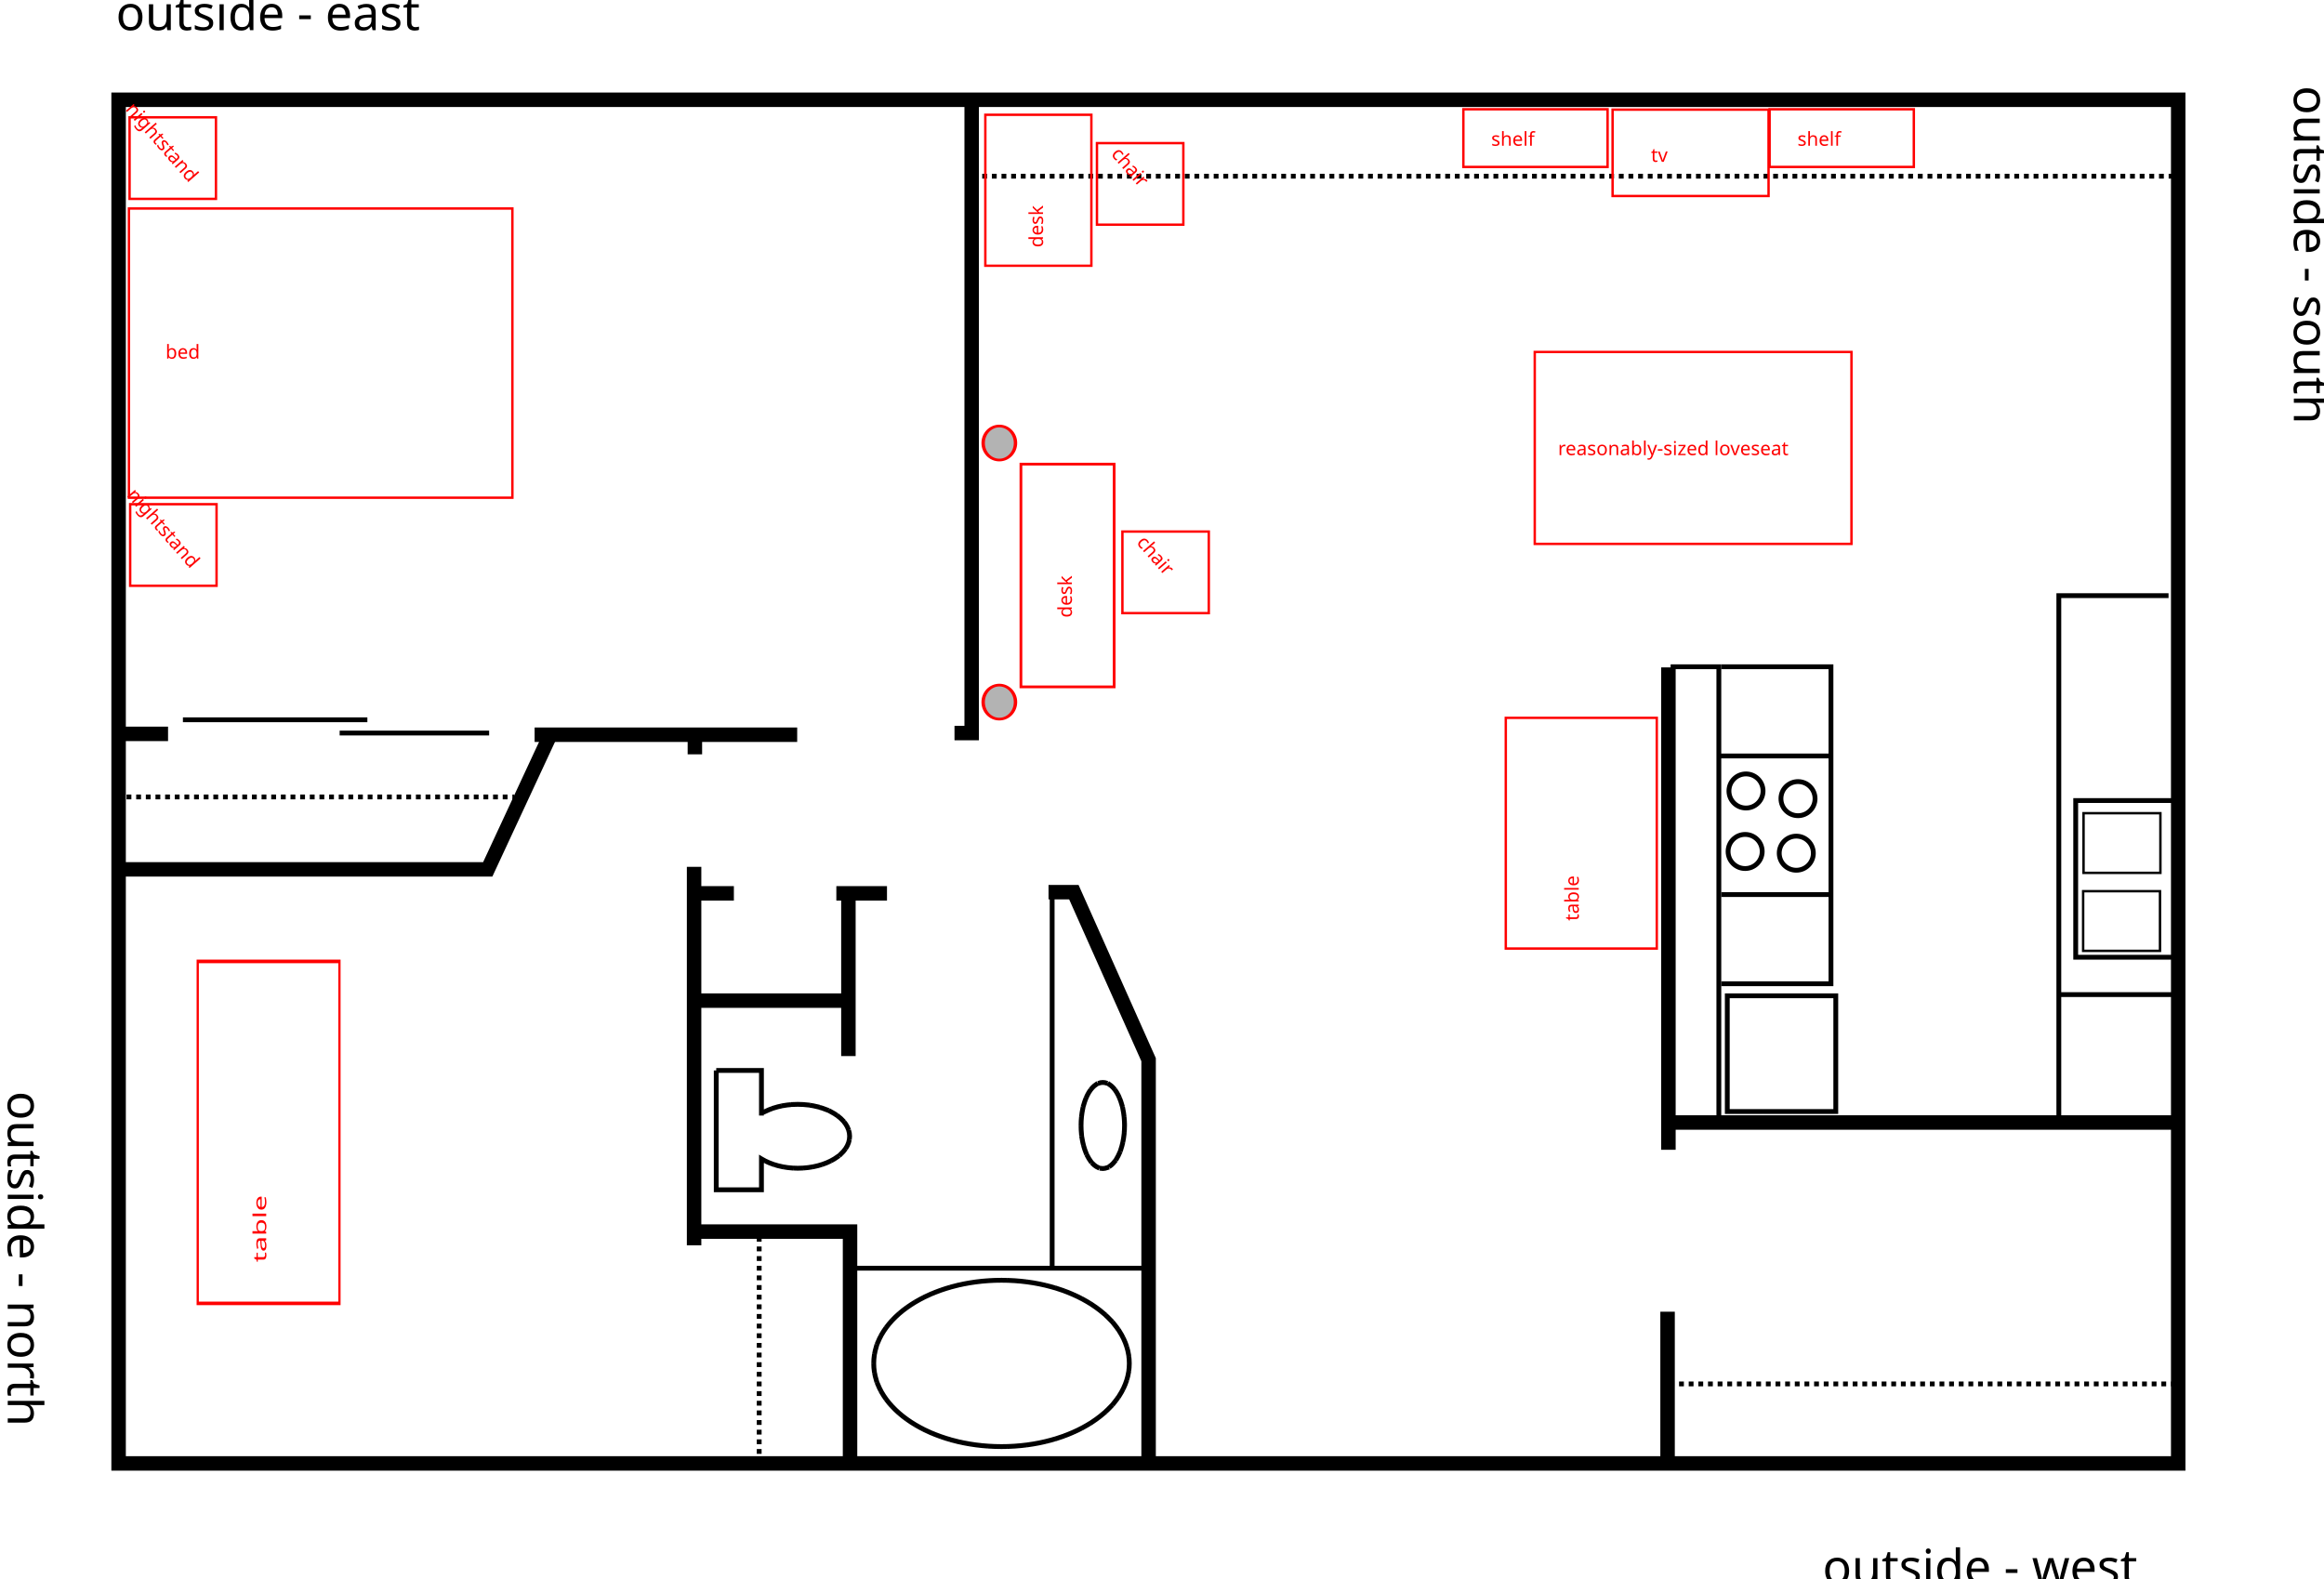
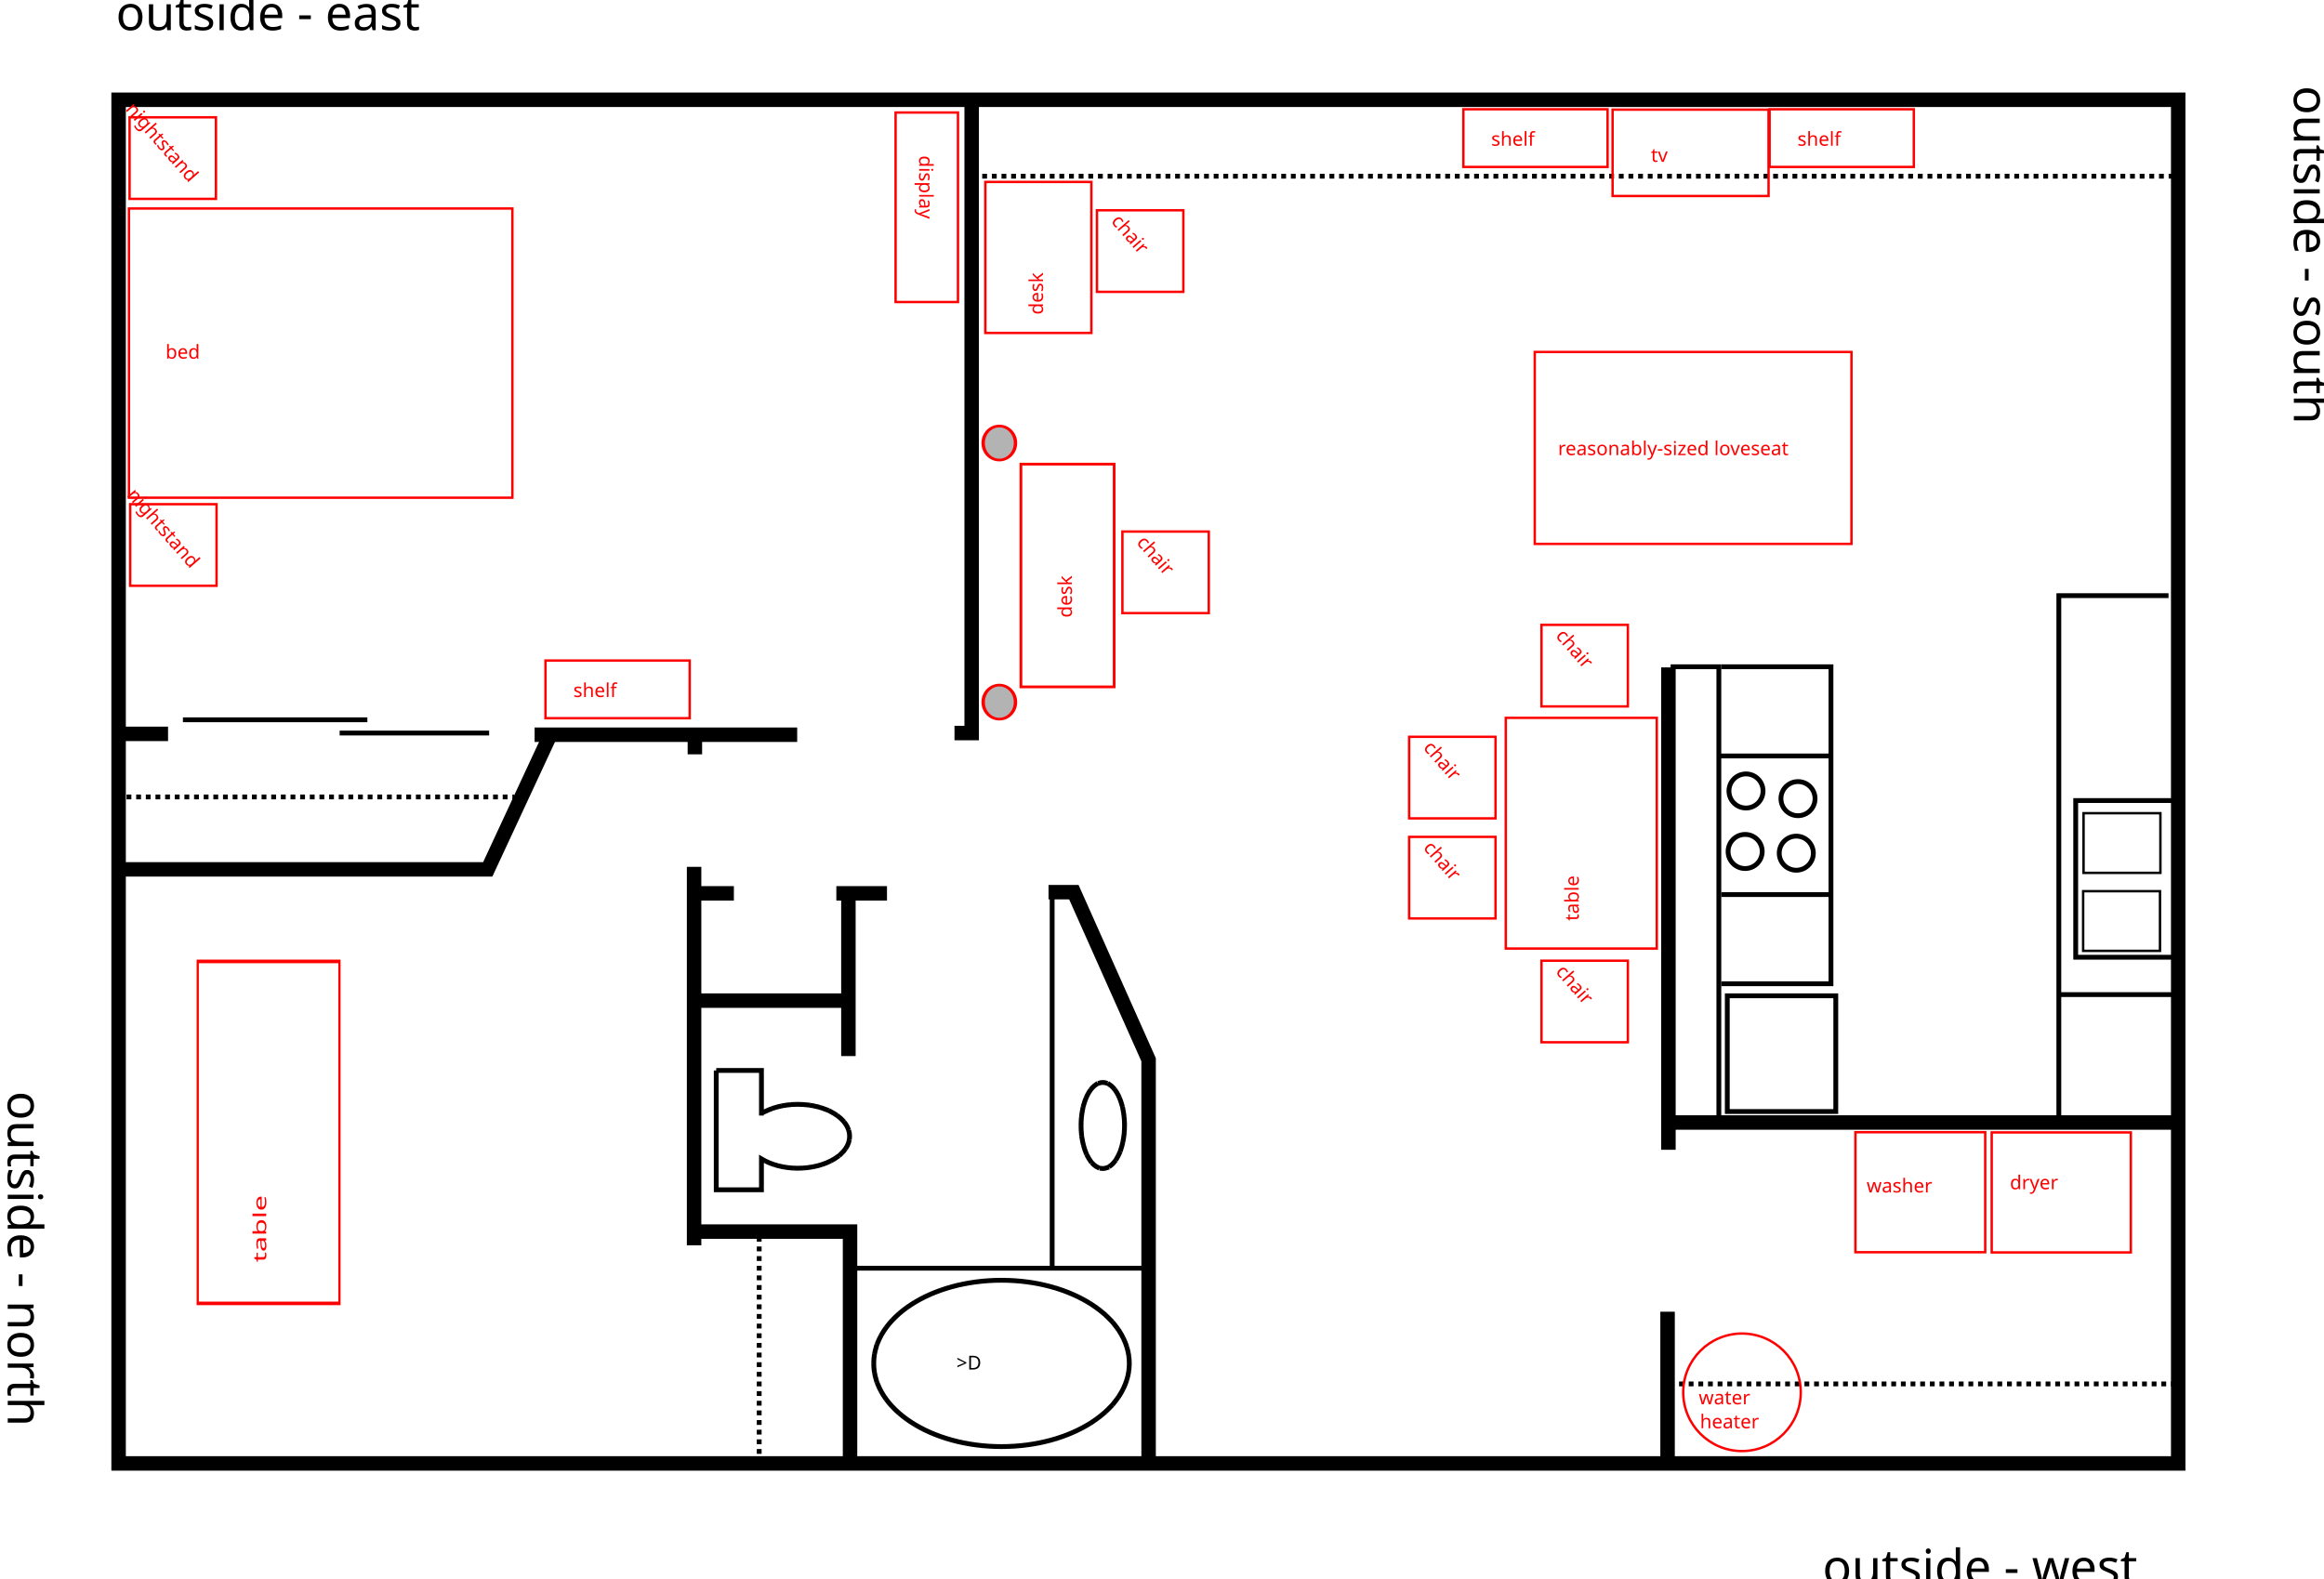
<svg xmlns="http://www.w3.org/2000/svg" width="484.281" height="328.952" id="svg2816" version="1.1">
  <defs id="defs2818">
    </defs>
  <g id="layer1" style="display:inline" transform="translate(23.29284,326.6851)">
    <path style="fill:none;stroke:#000000;stroke-width:1px;stroke-linecap:butt;stroke-linejoin:miter;stroke-opacity:1" d="m 0,537.184 120.208,0" id="path2826" />
  </g>
  <g id="layer2" transform="translate(23.29284,326.6851)" />
  <g id="layer3" transform="translate(23.29284,326.6851)">
    <text xml:space="preserve" style="font-size:10.049px;font-style:normal;font-variant:normal;font-weight:normal;font-stretch:normal;text-align:center;text-anchor:middle;fill:#000000;fill-opacity:1;stroke:none;display:inline;font-family:monofur;-inkscape-font-specification:monofur" x="39.083" y="-320.404" id="text2836">
      <tspan id="tspan2838" x="39.083" y="-320.404">outside - east</tspan>
    </text>
    <path style="fill:none;stroke:#000000;stroke-width:1;stroke-linecap:square;stroke-linejoin:miter;stroke-miterlimit:4;stroke-opacity:1;stroke-dasharray:none;stroke-dashoffset:0;display:inline" id="path3832" d="m 342.593,-162.801 c 0,1.953 -1.583,3.536 -3.536,3.536 -1.953,0 -3.536,-1.583 -3.536,-3.536 0,-1.953 1.583,-3.536 3.536,-3.536 1.953,0 3.536,1.583 3.536,3.536 z" transform="matrix(1.004901,0,0,1.004901,-0.176356,1.77871)" />
    <path style="fill:none;stroke:#000000;stroke-width:1;stroke-linecap:square;stroke-linejoin:miter;stroke-miterlimit:4;stroke-opacity:1;stroke-dasharray:none;stroke-dashoffset:0;display:inline" id="path3832-0" d="m 342.593,-162.801 c 0,1.953 -1.583,3.536 -3.536,3.536 -1.953,0 -3.536,-1.583 -3.536,-3.536 0,-1.953 1.583,-3.536 3.536,-3.536 1.953,0 3.536,1.583 3.536,3.536 z" transform="matrix(1.004901,0,0,1.004901,-0.354007,14.39136)" />
    <path style="fill:none;stroke:#000000;stroke-width:1;stroke-linecap:square;stroke-linejoin:miter;stroke-miterlimit:4;stroke-opacity:1;stroke-dasharray:none;stroke-dashoffset:0;display:inline" id="path3832-9" d="m 342.593,-162.801 c 0,1.953 -1.583,3.536 -3.536,3.536 -1.953,0 -3.536,-1.583 -3.536,-3.536 0,-1.953 1.583,-3.536 3.536,-3.536 1.953,0 3.536,1.583 3.536,3.536 z" transform="matrix(1.004901,0,0,1.004901,10.65986,3.37749)" />
    <path style="fill:none;stroke:#000000;stroke-width:1;stroke-linecap:square;stroke-linejoin:miter;stroke-miterlimit:4;stroke-opacity:1;stroke-dasharray:none;stroke-dashoffset:0;display:inline" id="path3832-1" d="m 342.593,-162.801 c 0,1.953 -1.583,3.536 -3.536,3.536 -1.953,0 -3.536,-1.583 -3.536,-3.536 0,-1.953 1.583,-3.536 3.536,-3.536 1.953,0 3.536,1.583 3.536,3.536 z" transform="matrix(1.004901,0,0,1.004901,10.30458,14.74665)" />
    <text xml:space="preserve" style="font-size:10.049px;font-style:normal;font-variant:normal;font-weight:normal;font-stretch:normal;text-align:center;text-anchor:middle;fill:#000000;fill-opacity:1;stroke:none;display:inline;font-family:monofur;-inkscape-font-specification:monofur" x="-267.013" y="-454.708" id="text2836-3" transform="matrix(0,1,-1,0,0,0)">
      <tspan id="tspan2838-2" x="-267.013" y="-454.708">outside - south</tspan>
    </text>
    <text xml:space="preserve" style="font-size:10.049px;font-style:normal;font-variant:normal;font-weight:normal;font-stretch:normal;text-align:center;text-anchor:middle;fill:#000000;fill-opacity:1;stroke:none;display:inline;font-family:monofur;-inkscape-font-specification:monofur" x="395.845" y="3.466" id="text2836-31">
      <tspan id="tspan2838-7" x="395.845" y="3.466">outside - west</tspan>
    </text>
    <text xml:space="preserve" style="font-size:10.049px;font-style:normal;font-variant:normal;font-weight:normal;font-stretch:normal;text-align:center;text-anchor:middle;fill:#000000;fill-opacity:1;stroke:none;display:inline;font-family:monofur;-inkscape-font-specification:monofur" x="-57.769" y="21.681" id="text2836-4" transform="matrix(0,1,-1,0,0,0)">
      <tspan id="tspan2838-73" x="-57.769" y="21.681">outside - north</tspan>
    </text>
    <rect style="fill:none;stroke:#000000;stroke-width:3.015;stroke-linecap:square;stroke-linejoin:miter;stroke-miterlimit:4;stroke-opacity:1;stroke-dasharray:none" id="rect3734" width="429.186" height="284.229" x="1.422" y="-305.888" />
    <path style="fill:none;stroke:#000000;stroke-width:3.015;stroke-linecap:butt;stroke-linejoin:miter;stroke-miterlimit:4;stroke-opacity:1;stroke-dasharray:none" d="m 1.245,-173.722 10.481,0" id="path3736" />
    <path style="fill:none;stroke:#000000;stroke-width:3.015;stroke-linecap:butt;stroke-linejoin:miter;stroke-miterlimit:4;stroke-opacity:1;stroke-dasharray:none" d="m 2.133,-145.477 76.209,0 12.968,-27.89" id="path3738" />
    <path style="fill:none;stroke:#000000;stroke-width:3.015;stroke-linecap:butt;stroke-linejoin:miter;stroke-miterlimit:4;stroke-opacity:1;stroke-dasharray:none" d="m 88.112,-173.544 54.714,0" id="path3740" />
    <path style="fill:none;stroke:#000000;stroke-width:3.015;stroke-linecap:butt;stroke-linejoin:miter;stroke-miterlimit:4;stroke-opacity:1;stroke-dasharray:none" d="m 121.509,-173.544 0,4.086" id="path3742" />
    <path style="fill:none;stroke:#000000;stroke-width:3.015;stroke-linecap:butt;stroke-linejoin:miter;stroke-miterlimit:4;stroke-opacity:1;stroke-dasharray:none" d="m 121.343,-67.122 0,-78.885" id="path3744" />
    <path style="fill:none;stroke:#000000;stroke-width:3.015;stroke-linecap:butt;stroke-linejoin:miter;stroke-miterlimit:4;stroke-opacity:1;stroke-dasharray:none" d="m 129.634,-140.48 -8.039,0" id="path3746" />
    <path style="fill:none;stroke:#000000;stroke-width:3.015;stroke-linecap:butt;stroke-linejoin:miter;stroke-miterlimit:4;stroke-opacity:1;stroke-dasharray:none" d="m 121.594,-118.121 32.157,0" id="path3748" />
    <path style="fill:none;stroke:#000000;stroke-width:3.015;stroke-linecap:butt;stroke-linejoin:miter;stroke-miterlimit:4;stroke-opacity:1;stroke-dasharray:none" d="m 153.5,-106.564 0,-34.167" id="path3750" />
    <path style="fill:none;stroke:#000000;stroke-width:3.015;stroke-linecap:butt;stroke-linejoin:miter;stroke-miterlimit:4;stroke-opacity:1;stroke-dasharray:none" d="m 150.988,-140.48 10.551,0" id="path3752" />
    <path style="fill:none;stroke:#000000;stroke-width:3.015;stroke-linecap:butt;stroke-linejoin:miter;stroke-miterlimit:4;stroke-opacity:1;stroke-dasharray:none" d="m 121.687,-69.979 32.153,0 0,48.674" id="path3754" />
    <path style="fill:none;stroke:#000000;stroke-width:3.015;stroke-linecap:butt;stroke-linejoin:miter;stroke-miterlimit:4;stroke-opacity:1;stroke-dasharray:none" d="m 216.055,-22.906 0,-82.904 -15.576,-34.92 -5.276,0" id="path3756" />
    <path style="fill:none;stroke:#000000;stroke-width:3.015;stroke-linecap:butt;stroke-linejoin:miter;stroke-miterlimit:4;stroke-opacity:1;stroke-dasharray:none" d="m 324.2,-22.193 0,-31.088" id="path3758" />
    <path style="fill:none;stroke:#000000;stroke-width:3.015;stroke-linecap:butt;stroke-linejoin:miter;stroke-miterlimit:4;stroke-opacity:1;stroke-dasharray:none" d="m 324.378,-187.578 0,100.546" id="path3760" />
    <path style="fill:none;stroke:#000000;stroke-width:3.015;stroke-linecap:butt;stroke-linejoin:miter;stroke-miterlimit:4;stroke-opacity:1;stroke-dasharray:none" d="m 324.775,-92.717 105.479,0" id="path3762" />
    <path style="fill:none;stroke:#000000;stroke-width:3.015;stroke-linecap:butt;stroke-linejoin:miter;stroke-miterlimit:4;stroke-opacity:1;stroke-dasharray:none" d="m 175.608,-173.893 3.58,0 0,-130.575" id="path3765" />
    <path style="fill:none;stroke:#000000;stroke-width:1.005px;stroke-linecap:butt;stroke-linejoin:miter;stroke-opacity:1" d="m 154.568,-62.349 61.801,0" id="path3767" />
    <path style="fill:none;stroke:#000000;stroke-width:1.005px;stroke-linecap:butt;stroke-linejoin:miter;stroke-opacity:1" d="m 195.957,-62.6 0,-77.377" id="path3769" />
    <path style="fill:none;stroke:#000000;stroke-width:1.005px;stroke-linecap:butt;stroke-linejoin:miter;stroke-opacity:1" d="m 14.824,-176.656 38.437,0" id="path3771" />
    <path style="fill:none;stroke:#000000;stroke-width:1.005px;stroke-linecap:butt;stroke-linejoin:miter;stroke-opacity:1" d="m 47.483,-173.893 31.152,0" id="path3773" />
    <path style="fill:none;stroke:#000000;stroke-width:1.005px;stroke-linecap:butt;stroke-linejoin:miter;stroke-opacity:1" d="m 334.885,-93.249 0,-94.461 -10.049,0" id="path3775" />
    <path style="fill:none;stroke:#000000;stroke-width:1.005px;stroke-linecap:butt;stroke-linejoin:miter;stroke-opacity:1" d="m 335.387,-187.71 22.862,0 0,66.072 -22.862,0" id="path3777" />
    <path style="fill:none;stroke:#000000;stroke-width:1.005px;stroke-linecap:butt;stroke-linejoin:miter;stroke-opacity:1" d="m 335.387,-140.228 23.113,0" id="path3779" />
    <path style="fill:none;stroke:#000000;stroke-width:1.005px;stroke-linecap:butt;stroke-linejoin:miter;stroke-opacity:1" d="m 357.997,-169.119 -22.861,0" id="path3781" />
    <path style="fill:none;stroke:#000000;stroke-width:1.005px;stroke-linecap:butt;stroke-linejoin:miter;stroke-opacity:1" d="m 428.592,-202.532 -22.861,0 0,109.283" id="path3783" />
    <path style="fill:none;stroke:#000000;stroke-width:1.005px;stroke-linecap:butt;stroke-linejoin:miter;stroke-opacity:1" d="m 430.099,-119.377 -24.369,0" id="path3785" />
    <path style="fill:none;stroke:#000000;stroke-width:1.005px;stroke-linecap:butt;stroke-linejoin:miter;stroke-opacity:1" d="m 430.35,-159.824 -21.103,0 0,32.659 21.857,0" id="path3787" />
    <rect style="fill:none;stroke:#000000;stroke-width:0.502;stroke-linecap:square;stroke-linejoin:miter;stroke-miterlimit:4;stroke-opacity:1;stroke-dasharray:none" id="rect3789" width="16.016" height="12.436" x="410.88" y="-157.186" />
    <rect style="fill:none;stroke:#000000;stroke-width:0.502;stroke-linecap:square;stroke-linejoin:miter;stroke-miterlimit:4;stroke-opacity:1;stroke-dasharray:none" id="rect3789-2" width="16.016" height="12.436" x="410.797" y="-140.93" />
    <path style="fill:none;stroke:#000000;stroke-width:1.005;stroke-linecap:butt;stroke-linejoin:miter;stroke-miterlimit:4;stroke-opacity:1;stroke-dasharray:1.005, 1.005;stroke-dashoffset:0" d="m 1.067,-160.576 82.782,0" id="path3813" />
    <path style="fill:none;stroke:#000000;stroke-width:1.005;stroke-linecap:butt;stroke-linejoin:miter;stroke-miterlimit:4;stroke-opacity:1;stroke-dasharray:1.005, 1.005;stroke-dashoffset:0" d="m 179.376,-289.959 251.728,0" id="path3815" />
    <path style="fill:none;stroke:#000000;stroke-width:1.005;stroke-linecap:butt;stroke-linejoin:miter;stroke-miterlimit:4;stroke-opacity:1;stroke-dasharray:1.005, 1.005;stroke-dashoffset:0" d="m 324.584,-38.231 106.017,0" id="path3817" />
    <rect style="fill:none;stroke:#000000;stroke-width:1.005;stroke-linecap:square;stroke-linejoin:miter;stroke-miterlimit:4;stroke-opacity:1;stroke-dasharray:1.005, 1.005;stroke-dashoffset:0" id="rect3819" width="22.61" height="24.118" x="336.643" y="-119.126" />
    <path style="fill:none;stroke:#000000;stroke-width:1.005;stroke-linecap:square;stroke-linejoin:miter;stroke-miterlimit:4;stroke-opacity:1;stroke-dasharray:1.005, 1.005;stroke-dashoffset:0" d="m 125.959,-103.568 0,24.871 9.421,0 0,-6.438 c 1.95,1.184 4.615,1.947 7.568,1.947 5.966,0 10.803,-2.981 10.803,-6.657 0,-3.677 -4.837,-6.657 -10.803,-6.657 -2.953,0 -5.618,0.732 -7.568,1.916 l 0,-8.981 -9.421,0 z" id="path3821" />
    <path style="fill:none;stroke:#000000;stroke-width:1;stroke-linecap:square;stroke-linejoin:miter;stroke-miterlimit:4;stroke-opacity:1;stroke-dasharray:1, 1;stroke-dashoffset:0" id="path3826" d="m 210.187,-93.77 c 0,4.93 -2.018,8.927 -4.508,8.927 -2.49,0 -4.508,-3.997 -4.508,-8.927 0,-4.93 2.018,-8.927 4.508,-8.927 2.49,0 4.508,3.997 4.508,8.927 z" transform="matrix(1.004901,0,0,1.004901,-0.1763562,2.133995)" />
    <path style="fill:none;stroke:#000000;stroke-width:1;stroke-linecap:square;stroke-linejoin:miter;stroke-miterlimit:4;stroke-opacity:1;stroke-dasharray:1, 1;stroke-dashoffset:0" id="path3828" d="m 209.5,-44.388 c 0,9.527 -11.864,17.25 -26.5,17.25 -14.636,0 -26.5,-7.723 -26.5,-17.25 0,-9.527 11.864,-17.25 26.5,-17.25 14.636,0 26.5,7.723 26.5,17.25 z" transform="matrix(1.004901,0,0,1.004901,1.508638,2.103516)" />
    <path style="fill:none;stroke:#000000;stroke-width:1.005;stroke-linecap:butt;stroke-linejoin:miter;stroke-miterlimit:4;stroke-opacity:1;stroke-dasharray:1.005, 1.005;stroke-dashoffset:0" d="m 134.909,-68.88 0,46.477" id="path3830" />
  </g>
  <g id="layer4">
    <g id="g4072" transform="translate(0,-20.85965)">
      <rect y="125.952" x="27.125" height="17" width="18" id="rect4005" style="fill:none;stroke:#ff0000;stroke-width:0.5;stroke-linecap:square;stroke-linejoin:miter;stroke-miterlimit:4;stroke-opacity:1;stroke-dasharray:none;stroke-dashoffset:0" />
      <text transform="matrix(0.6577708,0.7532182,-0.7532182,0.6577708,0,0)" id="text4038" y="61.838" x="124.634" style="font-size:4px;font-style:normal;font-variant:normal;font-weight:normal;font-stretch:normal;text-align:center;text-anchor:middle;fill:#ff0000;fill-opacity:1;stroke:none;font-family:monofur;-inkscape-font-specification:monofur" xml:space="preserve">
        <tspan y="61.838" x="124.634" id="tspan4040">nightstand</tspan>
      </text>
    </g>
    <g id="g4067">
      <rect y="24.452" x="27" height="17" width="18" id="rect4005-4" style="fill:none;stroke:#ff0000;stroke-width:0.5;stroke-linecap:square;stroke-linejoin:miter;stroke-miterlimit:4;stroke-opacity:1;stroke-dasharray:none;stroke-dashoffset:0" />
      <text transform="matrix(0.6577708,0.7532182,-0.7532182,0.6577708,0,0)" id="text4038-7" y="-4.583" x="48.146" style="font-size:4px;font-style:normal;font-variant:normal;font-weight:normal;font-stretch:normal;text-align:center;text-anchor:middle;fill:#ff0000;fill-opacity:1;stroke:none;font-family:monofur;-inkscape-font-specification:monofur" xml:space="preserve">
        <tspan y="-4.583" x="48.146" id="tspan4040-1">nightstand</tspan>
      </text>
    </g>
    <g id="g4083" transform="matrix(0,-1,1,0,192.716,460.3976)">
      <rect y="121.063" x="262.69" height="31.466" width="48.083" id="rect4077" style="fill:none;stroke:#ff0000;stroke-width:0.5;stroke-linecap:square;stroke-linejoin:miter;stroke-miterlimit:4;stroke-opacity:1;stroke-dasharray:none;stroke-dashoffset:0" />
      <text id="text4079" y="136.265" x="276.832" style="font-size:4px;font-style:normal;font-variant:normal;font-weight:normal;font-stretch:normal;text-align:center;text-anchor:middle;fill:#ff0000;fill-opacity:1;stroke:none;font-family:monofur;-inkscape-font-specification:monofur" xml:space="preserve">
        <tspan y="136.265" x="276.832" id="tspan4081">table</tspan>
      </text>
    </g>
    <g id="g4117" transform="translate(-76.72109,-52.3259)">
      <rect y="95.784" x="103.591" height="60.281" width="79.903" id="rect4111" style="fill:none;stroke:#ff0000;stroke-width:0.5;stroke-linecap:square;stroke-linejoin:miter;stroke-miterlimit:4;stroke-opacity:1;stroke-dasharray:none;stroke-dashoffset:0" />
      <text id="text4113" y="127.073" x="118.44" style="font-size:4px;font-style:normal;font-variant:normal;font-weight:normal;font-stretch:normal;text-align:center;text-anchor:middle;fill:#ff0000;fill-opacity:1;stroke:none;font-family:monofur;-inkscape-font-specification:monofur" xml:space="preserve">
        <tspan y="127.073" x="118.44" id="tspan4115">bed</tspan>
      </text>
    </g>
    <g id="g4083-9" transform="matrix(0,-1.482469,0.9384898,0,-72.41335,661.1007)">
      <rect y="121.063" x="262.69" height="31.466" width="48.083" id="rect4077-8" style="fill:none;stroke:#ff0000;stroke-width:0.5;stroke-linecap:square;stroke-linejoin:miter;stroke-miterlimit:4;stroke-opacity:1;stroke-dasharray:none;stroke-dashoffset:0" />
      <text id="text4079-9" y="136.265" x="276.832" style="font-size:4px;font-style:normal;font-variant:normal;font-weight:normal;font-stretch:normal;text-align:center;text-anchor:middle;fill:#ff0000;fill-opacity:1;stroke:none;font-family:monofur;-inkscape-font-specification:monofur" xml:space="preserve">
        <tspan y="136.265" x="276.832" id="tspan4081-9">table</tspan>
      </text>
    </g>
-     <g id="g3682" transform="matrix(0,-1,1,0,150.5547,327.4495)">
+     <g id="g3682" transform="matrix(0,-1,1,0,150.5547,341.4495)">
      <rect y="54.771" x="272.059" height="22.097" width="31.466" id="rect2904" style="fill:none;stroke:#ff0000;stroke-width:0.5;stroke-linecap:square;stroke-linejoin:miter;stroke-miterlimit:4;stroke-opacity:1;stroke-dasharray:none;stroke-dashoffset:0" />
      <text id="text3678" y="66.792" x="283.903" style="font-size:4px;font-style:normal;font-variant:normal;font-weight:normal;font-stretch:normal;text-align:center;text-anchor:middle;fill:#ff0000;fill-opacity:1;stroke:none;font-family:monofur;-inkscape-font-specification:monofur" xml:space="preserve">
        <tspan y="66.792" x="283.903" id="tspan3680">desk</tspan>
      </text>
    </g>
    <g id="g3695" transform="translate(83.08504,-41.01219)">
      <rect y="63.787" x="285.671" height="12.021" width="30.052" id="rect3689" style="fill:none;stroke:#ff0000;stroke-width:0.5;stroke-linecap:square;stroke-linejoin:miter;stroke-miterlimit:4;stroke-opacity:1;stroke-dasharray:none;stroke-dashoffset:0" />
      <text id="text3691" y="71.388" x="299.637" style="font-size:4px;font-style:normal;font-variant:normal;font-weight:normal;font-stretch:normal;text-align:center;text-anchor:middle;fill:#ff0000;fill-opacity:1;stroke:none;font-family:monofur;-inkscape-font-specification:monofur" xml:space="preserve">
        <tspan y="71.388" x="299.637" id="tspan3693">shelf</tspan>
      </text>
    </g>
    <g id="g3708" transform="translate(63.28606,-74.59977)">
      <rect y="97.452" x="272.75" height="18" width="32.5" id="rect3702" style="fill:none;stroke:#ff0000;stroke-width:0.5;stroke-linecap:square;stroke-linejoin:miter;stroke-miterlimit:4;stroke-opacity:1;stroke-dasharray:none;stroke-dashoffset:0" />
      <text id="text3704" y="108.327" x="286.125" style="font-size:4px;font-style:normal;font-variant:normal;font-weight:normal;font-stretch:normal;text-align:center;text-anchor:middle;fill:#ff0000;fill-opacity:1;stroke:none;font-family:monofur;-inkscape-font-specification:monofur" xml:space="preserve">
        <tspan y="108.327" x="286.125" id="tspan3706">tv</tspan>
      </text>
    </g>
    <g id="g3721" transform="translate(-1.06066,-21.2132)">
      <rect y="94.577" x="320.875" height="40" width="66" id="rect3715" style="fill:none;stroke:#ff0000;stroke-width:0.5;stroke-linecap:square;stroke-linejoin:miter;stroke-miterlimit:4;stroke-opacity:1;stroke-dasharray:none;stroke-dashoffset:0" />
      <text id="text3717" y="116.077" x="353.375" style="font-size:4px;font-style:normal;font-variant:normal;font-weight:normal;font-stretch:normal;text-align:center;text-anchor:middle;fill:#ff0000;fill-opacity:1;stroke:none;font-family:monofur;-inkscape-font-specification:monofur" xml:space="preserve">
        <tspan y="116.077" x="353.375" id="tspan3719">reasonably-sized loveseat</tspan>
      </text>
    </g>
    <g id="g3695-3" transform="translate(19.26866,-41.01219)">
      <rect y="63.787" x="285.671" height="12.021" width="30.052" id="rect3689-8" style="fill:none;stroke:#ff0000;stroke-width:0.5;stroke-linecap:square;stroke-linejoin:miter;stroke-miterlimit:4;stroke-opacity:1;stroke-dasharray:none;stroke-dashoffset:0" />
      <text id="text3691-0" y="71.388" x="299.637" style="font-size:4px;font-style:normal;font-variant:normal;font-weight:normal;font-stretch:normal;text-align:center;text-anchor:middle;fill:#ff0000;fill-opacity:1;stroke:none;font-family:monofur;-inkscape-font-specification:monofur" xml:space="preserve">
        <tspan y="71.388" x="299.637" id="tspan3693-4">shelf</tspan>
      </text>
    </g>
    <g id="g3120" transform="translate(-3.18198,-0.3535534)">
      <rect transform="matrix(0,-1,1,0,0,0)" y="215.924" x="-143.522" height="19.43" width="46.43" id="rect2904-3" style="fill:none;stroke:#ff0000;stroke-width:0.57;stroke-linecap:square;stroke-linejoin:miter;stroke-miterlimit:4;stroke-opacity:1;stroke-dasharray:none;stroke-dashoffset:0" />
      <text transform="matrix(0,-1,1,0,0,0)" id="text3678-3" y="226.539" x="-121.063" style="font-size:4px;font-style:normal;font-variant:normal;font-weight:normal;font-stretch:normal;text-align:center;text-anchor:middle;fill:#ff0000;fill-opacity:1;stroke:none;font-family:monofur;-inkscape-font-specification:monofur" xml:space="preserve">
        <tspan y="226.539" x="-121.063" id="tspan3680-3">desk</tspan>
      </text>
    </g>
    <path style="fill:#b3b3b3;fill-opacity:1;stroke:#ff0000;stroke-width:1;stroke-linecap:butt;stroke-miterlimit:4;stroke-opacity:1;stroke-dasharray:none" id="path3127" d="m 216.021,147.933 a 4.773,6.364 0 1 1 -9.546,0 4.773,6.364 0 1 1 9.546,0 z" transform="matrix(0.7057387,0,0,0.5570819,59.15694,63.9311)" />
    <path style="fill:#b3b3b3;fill-opacity:1;stroke:#ff0000;stroke-width:1;stroke-linecap:butt;stroke-miterlimit:4;stroke-opacity:1;stroke-dasharray:none" id="path3127-4" d="m 216.021,147.933 a 4.773,6.364 0 1 1 -9.546,0 4.773,6.364 0 1 1 9.546,0 z" transform="matrix(0.7057387,0,0,0.5570819,59.15694,9.931097)" />
    <g id="g3945" transform="translate(-2.12132,0)">
      <rect y="110.795" x="236.012" height="17" width="18" id="rect4005-8" style="fill:none;stroke:#ff0000;stroke-width:0.5;stroke-linecap:square;stroke-linejoin:miter;stroke-miterlimit:4;stroke-opacity:1;stroke-dasharray:none;stroke-dashoffset:0" />
      <text transform="matrix(0.6577708,0.7532182,-0.7532182,0.6577708,0,0)" id="text4038-4" y="-105.47" x="250.618" style="font-size:4px;font-style:normal;font-variant:normal;font-weight:normal;font-stretch:normal;text-align:center;text-anchor:middle;fill:#ff0000;fill-opacity:1;stroke:none;font-family:monofur;-inkscape-font-specification:monofur" xml:space="preserve">
        <tspan y="-105.47" x="250.618" id="tspan4040-7">chair</tspan>
      </text>
    </g>
-     <g transform="translate(-7.424621,-80.96373)" id="g3945-9">
+     <g transform="translate(-7.424621,-66.96373)" id="g3945-9">
      <rect y="110.795" x="236.012" height="17" width="18" id="rect4005-8-7" style="fill:none;stroke:#ff0000;stroke-width:0.5;stroke-linecap:square;stroke-linejoin:miter;stroke-miterlimit:4;stroke-opacity:1;stroke-dasharray:none;stroke-dashoffset:0" />
      <text transform="matrix(0.6577708,0.7532182,-0.7532182,0.6577708,0,0)" id="text4038-4-2" y="-105.47" x="250.618" style="font-size:4px;font-style:normal;font-variant:normal;font-weight:normal;font-stretch:normal;text-align:center;text-anchor:middle;fill:#ff0000;fill-opacity:1;stroke:none;font-family:monofur;-inkscape-font-specification:monofur" xml:space="preserve">
        <tspan y="-105.47" x="250.618" id="tspan4040-7-2">chair</tspan>
      </text>
    </g>
+     <g id="g3945-0" transform="translate(85.20637,19.44543)">
+       <rect y="110.795" x="236.012" height="17" width="18" id="rect4005-8-5" style="fill:none;stroke:#ff0000;stroke-width:0.5;stroke-linecap:square;stroke-linejoin:miter;stroke-miterlimit:4;stroke-opacity:1;stroke-dasharray:none;stroke-dashoffset:0" />
+       <text transform="matrix(0.6577708,0.7532182,-0.7532182,0.6577708,0,0)" id="text4038-4-5" y="-105.47" x="250.618" style="font-size:4px;font-style:normal;font-variant:normal;font-weight:normal;font-stretch:normal;text-align:center;text-anchor:middle;fill:#ff0000;fill-opacity:1;stroke:none;font-family:monofur;-inkscape-font-specification:monofur" xml:space="preserve">
+         <tspan y="-105.47" x="250.618" id="tspan4040-7-29">chair</tspan>
+       </text>
+     </g>
+     <g id="g3945-8" transform="translate(57.62921,42.77996)">
+       <rect y="110.795" x="236.012" height="17" width="18" id="rect4005-8-3" style="fill:none;stroke:#ff0000;stroke-width:0.5;stroke-linecap:square;stroke-linejoin:miter;stroke-miterlimit:4;stroke-opacity:1;stroke-dasharray:none;stroke-dashoffset:0" />
+       <text transform="matrix(0.6577708,0.7532182,-0.7532182,0.6577708,0,0)" id="text4038-4-8" y="-105.47" x="250.618" style="font-size:4px;font-style:normal;font-variant:normal;font-weight:normal;font-stretch:normal;text-align:center;text-anchor:middle;fill:#ff0000;fill-opacity:1;stroke:none;font-family:monofur;-inkscape-font-specification:monofur" xml:space="preserve">
+         <tspan y="-105.47" x="250.618" id="tspan4040-7-0">chair</tspan>
+       </text>
+     </g>
+     <g id="g3945-09" transform="translate(57.62921,63.63961)">
+       <rect y="110.795" x="236.012" height="17" width="18" id="rect4005-8-1" style="fill:none;stroke:#ff0000;stroke-width:0.5;stroke-linecap:square;stroke-linejoin:miter;stroke-miterlimit:4;stroke-opacity:1;stroke-dasharray:none;stroke-dashoffset:0" />
+       <text transform="matrix(0.6577708,0.7532182,-0.7532182,0.6577708,0,0)" id="text4038-4-9" y="-105.47" x="250.618" style="font-size:4px;font-style:normal;font-variant:normal;font-weight:normal;font-stretch:normal;text-align:center;text-anchor:middle;fill:#ff0000;fill-opacity:1;stroke:none;font-family:monofur;-inkscape-font-specification:monofur" xml:space="preserve">
+         <tspan y="-105.47" x="250.618" id="tspan4040-7-6">chair</tspan>
+       </text>
+     </g>
+     <g id="g3945-4" transform="translate(85.20637,89.449)">
+       <rect y="110.795" x="236.012" height="17" width="18" id="rect4005-8-4" style="fill:none;stroke:#ff0000;stroke-width:0.5;stroke-linecap:square;stroke-linejoin:miter;stroke-miterlimit:4;stroke-opacity:1;stroke-dasharray:none;stroke-dashoffset:0" />
+       <text transform="matrix(0.6577708,0.7532182,-0.7532182,0.6577708,0,0)" id="text4038-4-99" y="-105.47" x="250.618" style="font-size:4px;font-style:normal;font-variant:normal;font-weight:normal;font-stretch:normal;text-align:center;text-anchor:middle;fill:#ff0000;fill-opacity:1;stroke:none;font-family:monofur;-inkscape-font-specification:monofur" xml:space="preserve">
+         <tspan y="-105.47" x="250.618" id="tspan4040-7-3">chair</tspan>
+       </text>
+     </g>
+     <g id="g3799" transform="translate(150.4909,-7.005204)">
+       <rect y="243.039" x="264.546" height="25.014" width="28.991" id="rect3021" style="fill:none;stroke:#ff0000;stroke-width:0.5;stroke-linecap:square;stroke-linejoin:miter;stroke-miterlimit:4;stroke-opacity:1;stroke-dasharray:none;stroke-dashoffset:0" />
+       <text id="text3795" y="254.883" x="277.009" style="font-size:4px;font-style:normal;font-variant:normal;font-weight:normal;font-stretch:normal;text-align:center;text-anchor:middle;fill:#ff0000;fill-opacity:1;stroke:none;font-family:monofur;-inkscape-font-specification:monofur" xml:space="preserve">
+         <tspan y="254.883" x="277.009" id="tspan3797">dryer</tspan>
+       </text>
+     </g>
+     <g id="g3810" transform="translate(120.5,-4.75)">
+       <rect y="240.74" x="266.137" height="25.014" width="27.047" id="rect3804" style="fill:none;stroke:#ff0000;stroke-width:0.5;stroke-linecap:square;stroke-linejoin:miter;stroke-miterlimit:4;stroke-opacity:1;stroke-dasharray:none;stroke-dashoffset:0" />
+       <text id="text3806" y="253.292" x="278.954" style="font-size:4px;font-style:normal;font-variant:normal;font-weight:normal;font-stretch:normal;text-align:center;text-anchor:middle;fill:#ff0000;fill-opacity:1;stroke:none;font-family:monofur;-inkscape-font-specification:monofur" xml:space="preserve">
+         <tspan y="253.292" x="278.954" id="tspan3808">washer</tspan>
+       </text>
+     </g>
+     <text xml:space="preserve" style="font-size:4px;font-style:normal;font-variant:normal;font-weight:normal;font-stretch:normal;text-align:center;text-anchor:middle;fill:#000000;fill-opacity:1;stroke:none;font-family:monofur;-inkscape-font-specification:monofur" x="204.5" y="285.452" id="text3815">
+       <tspan id="tspan3817" x="204.5" y="285.452">&gt;D</tspan>
+     </text>
+     <g id="g3828">
+       <rect y="23.452" x="186.625" height="39.5" width="13" id="rect3822" style="fill:none;stroke:#ff0000;stroke-width:0.5;stroke-linecap:square;stroke-linejoin:miter;stroke-miterlimit:4;stroke-opacity:1;stroke-dasharray:none;stroke-dashoffset:0" />
+       <text transform="matrix(0,1,-1,0,0,0)" id="text3824" y="-191.542" x="42.66" style="font-size:4px;font-style:normal;font-variant:normal;font-weight:normal;font-stretch:normal;text-align:center;text-anchor:middle;fill:#ff0000;fill-opacity:1;stroke:none;font-family:monofur;-inkscape-font-specification:monofur" xml:space="preserve">
+         <tspan y="-191.542" x="42.66" id="tspan3826">display</tspan>
+       </text>
+     </g>
+     <path style="fill:none;stroke:#ff0000;stroke-width:0.5;stroke-linecap:square;stroke-linejoin:miter;stroke-miterlimit:4;stroke-opacity:1;stroke-dasharray:none;stroke-dashoffset:0" id="path3833" d="m 376.75,298.202 a 12.25,12.25 0 1 1 -24.5,0 12.25,12.25 0 1 1 24.5,0 z" transform="translate(-1.5,-8)" />
+     <text xml:space="preserve" style="font-size:4px;font-style:normal;font-variant:normal;font-weight:normal;font-stretch:normal;text-align:center;text-anchor:middle;fill:#ff0000;fill-opacity:1;stroke:none;font-family:monofur;-inkscape-font-specification:monofur" x="363" y="292.702" id="text3835">
+       <tspan id="tspan3837" x="363" y="292.702">water</tspan>
+       <tspan x="363" y="297.702" id="tspan3839">heater</tspan>
+     </text>
+     <g id="g3695-3-6" transform="translate(-172.0037,73.89266)">
+       <rect y="63.787" x="285.671" height="12.021" width="30.052" id="rect3689-8-6" style="fill:none;stroke:#ff0000;stroke-width:0.5;stroke-linecap:square;stroke-linejoin:miter;stroke-miterlimit:4;stroke-opacity:1;stroke-dasharray:none;stroke-dashoffset:0" />
+       <text id="text3691-0-0" y="71.388" x="299.637" style="font-size:4px;font-style:normal;font-variant:normal;font-weight:normal;font-stretch:normal;text-align:center;text-anchor:middle;fill:#ff0000;fill-opacity:1;stroke:none;font-family:monofur;-inkscape-font-specification:monofur" xml:space="preserve">
+         <tspan y="71.388" x="299.637" id="tspan3693-4-4">shelf</tspan>
+       </text>
+     </g>
  </g>
</svg>
